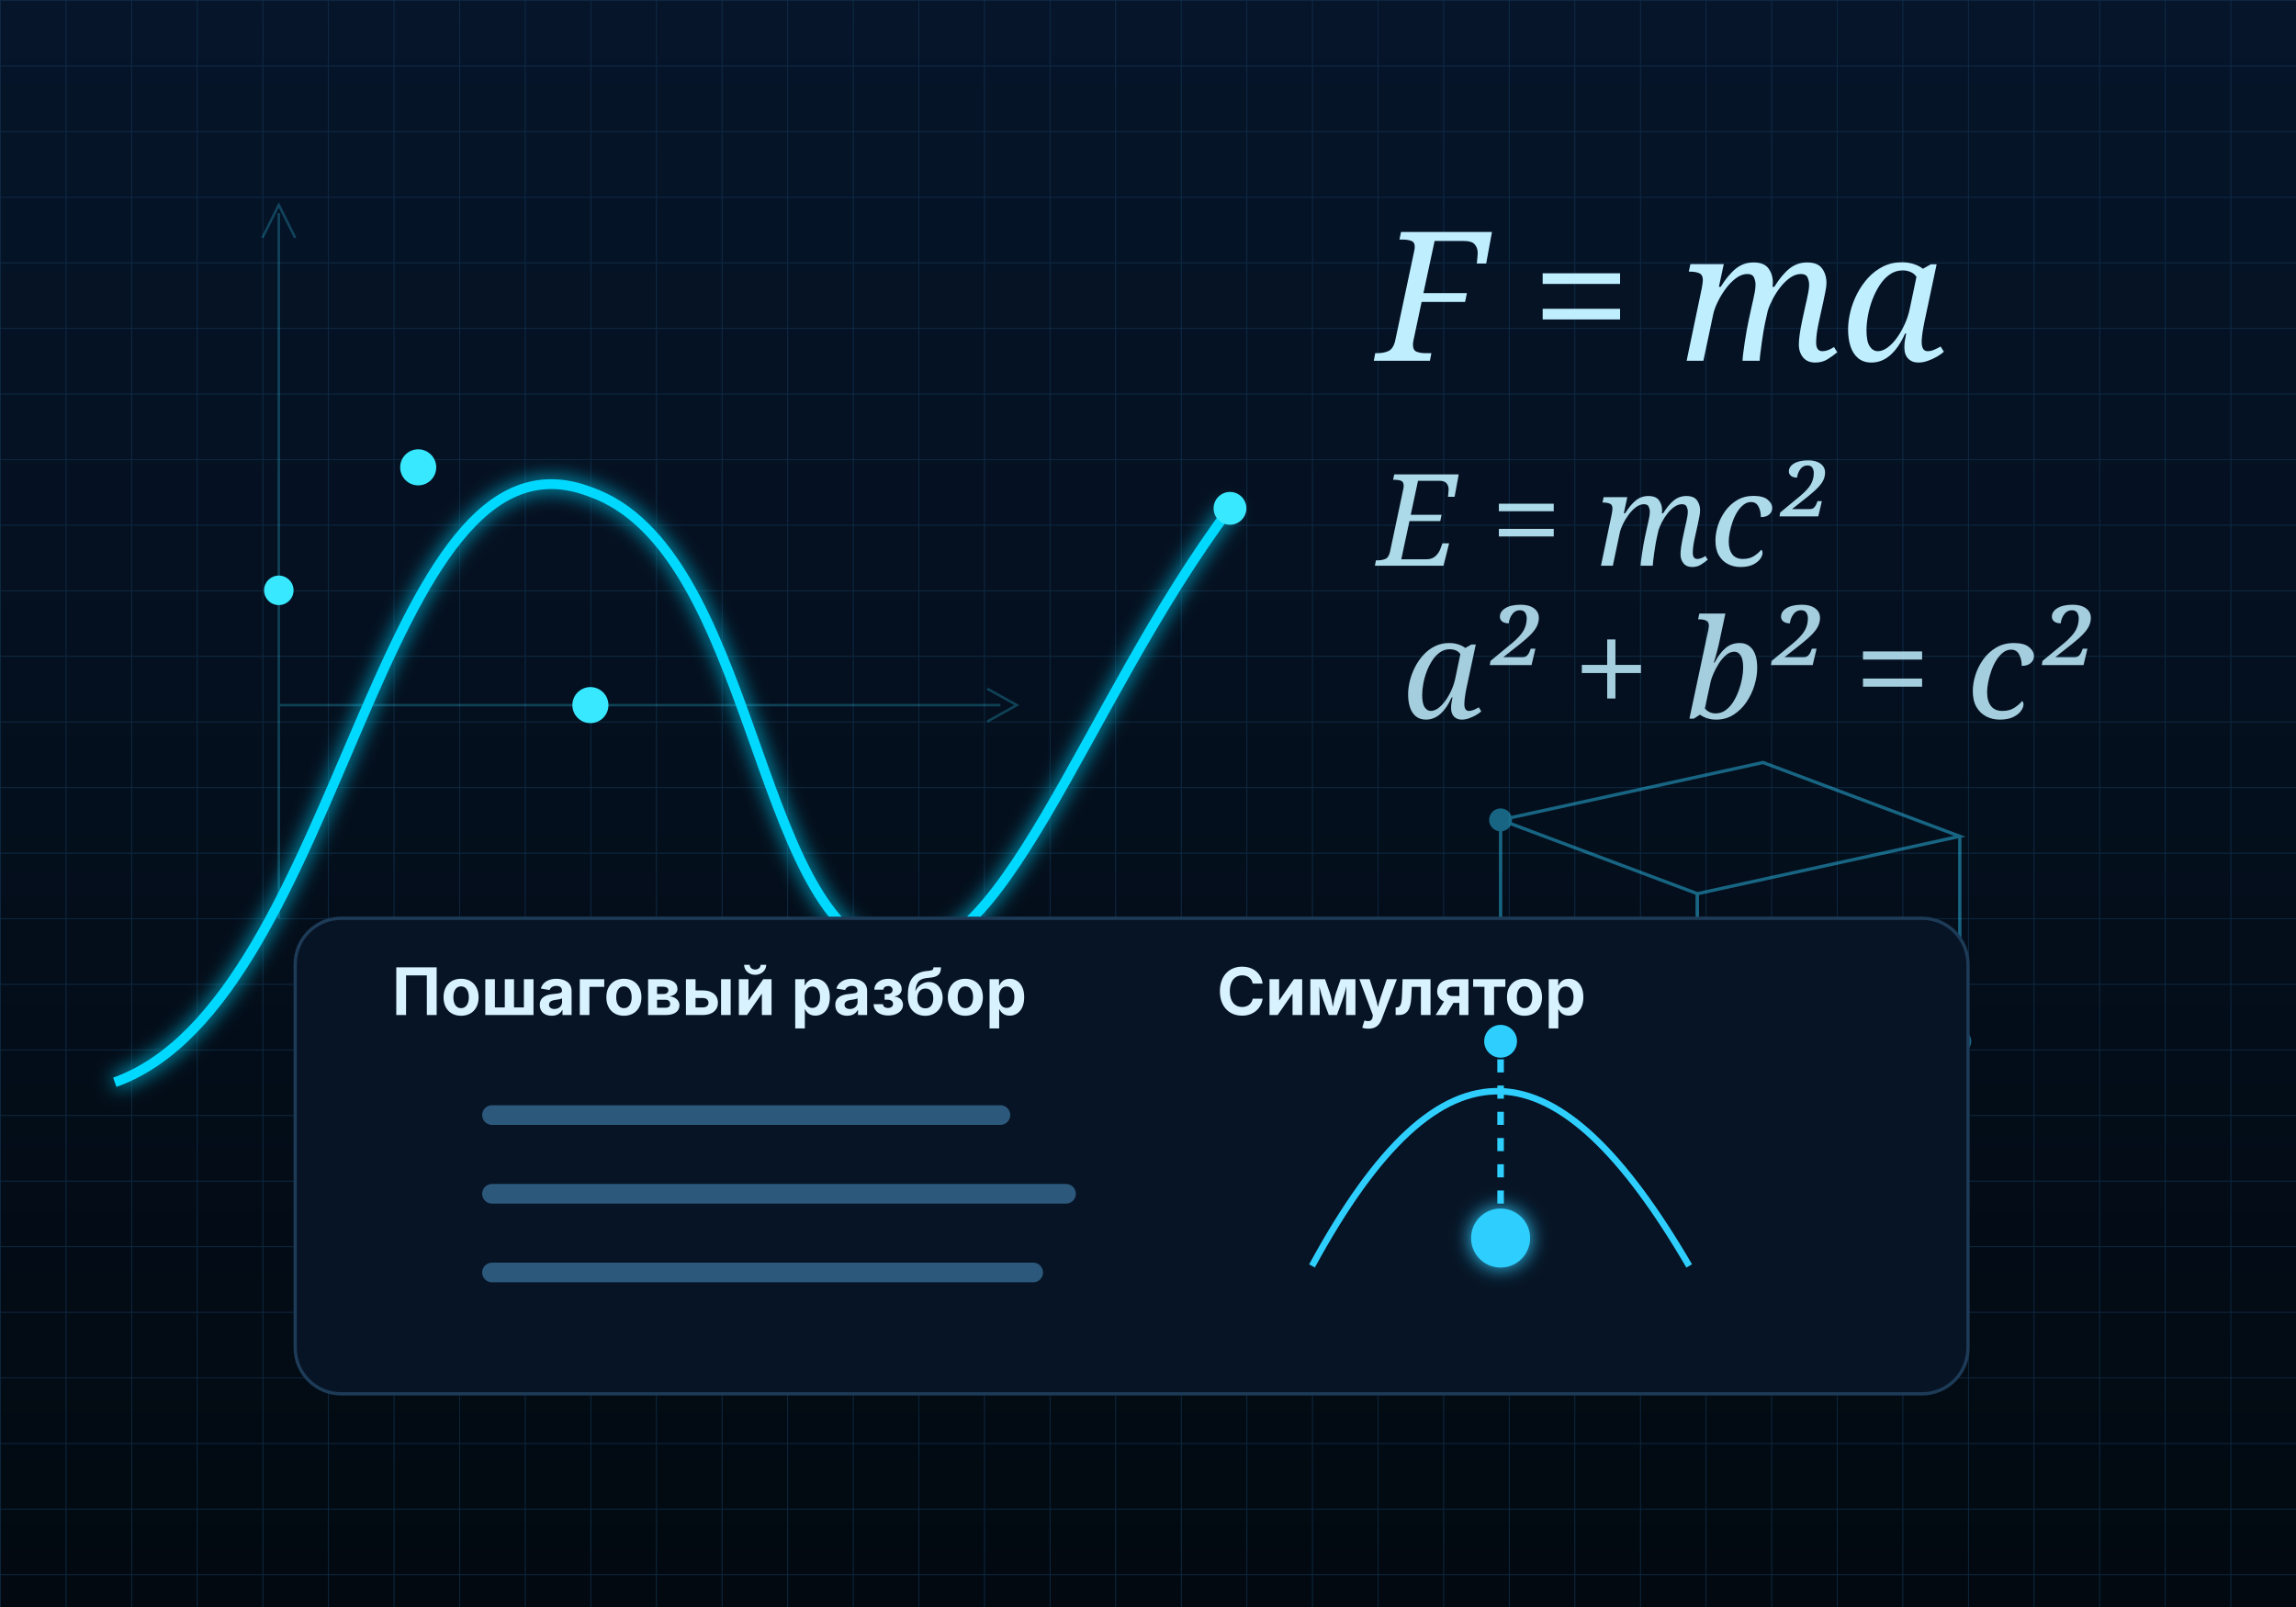
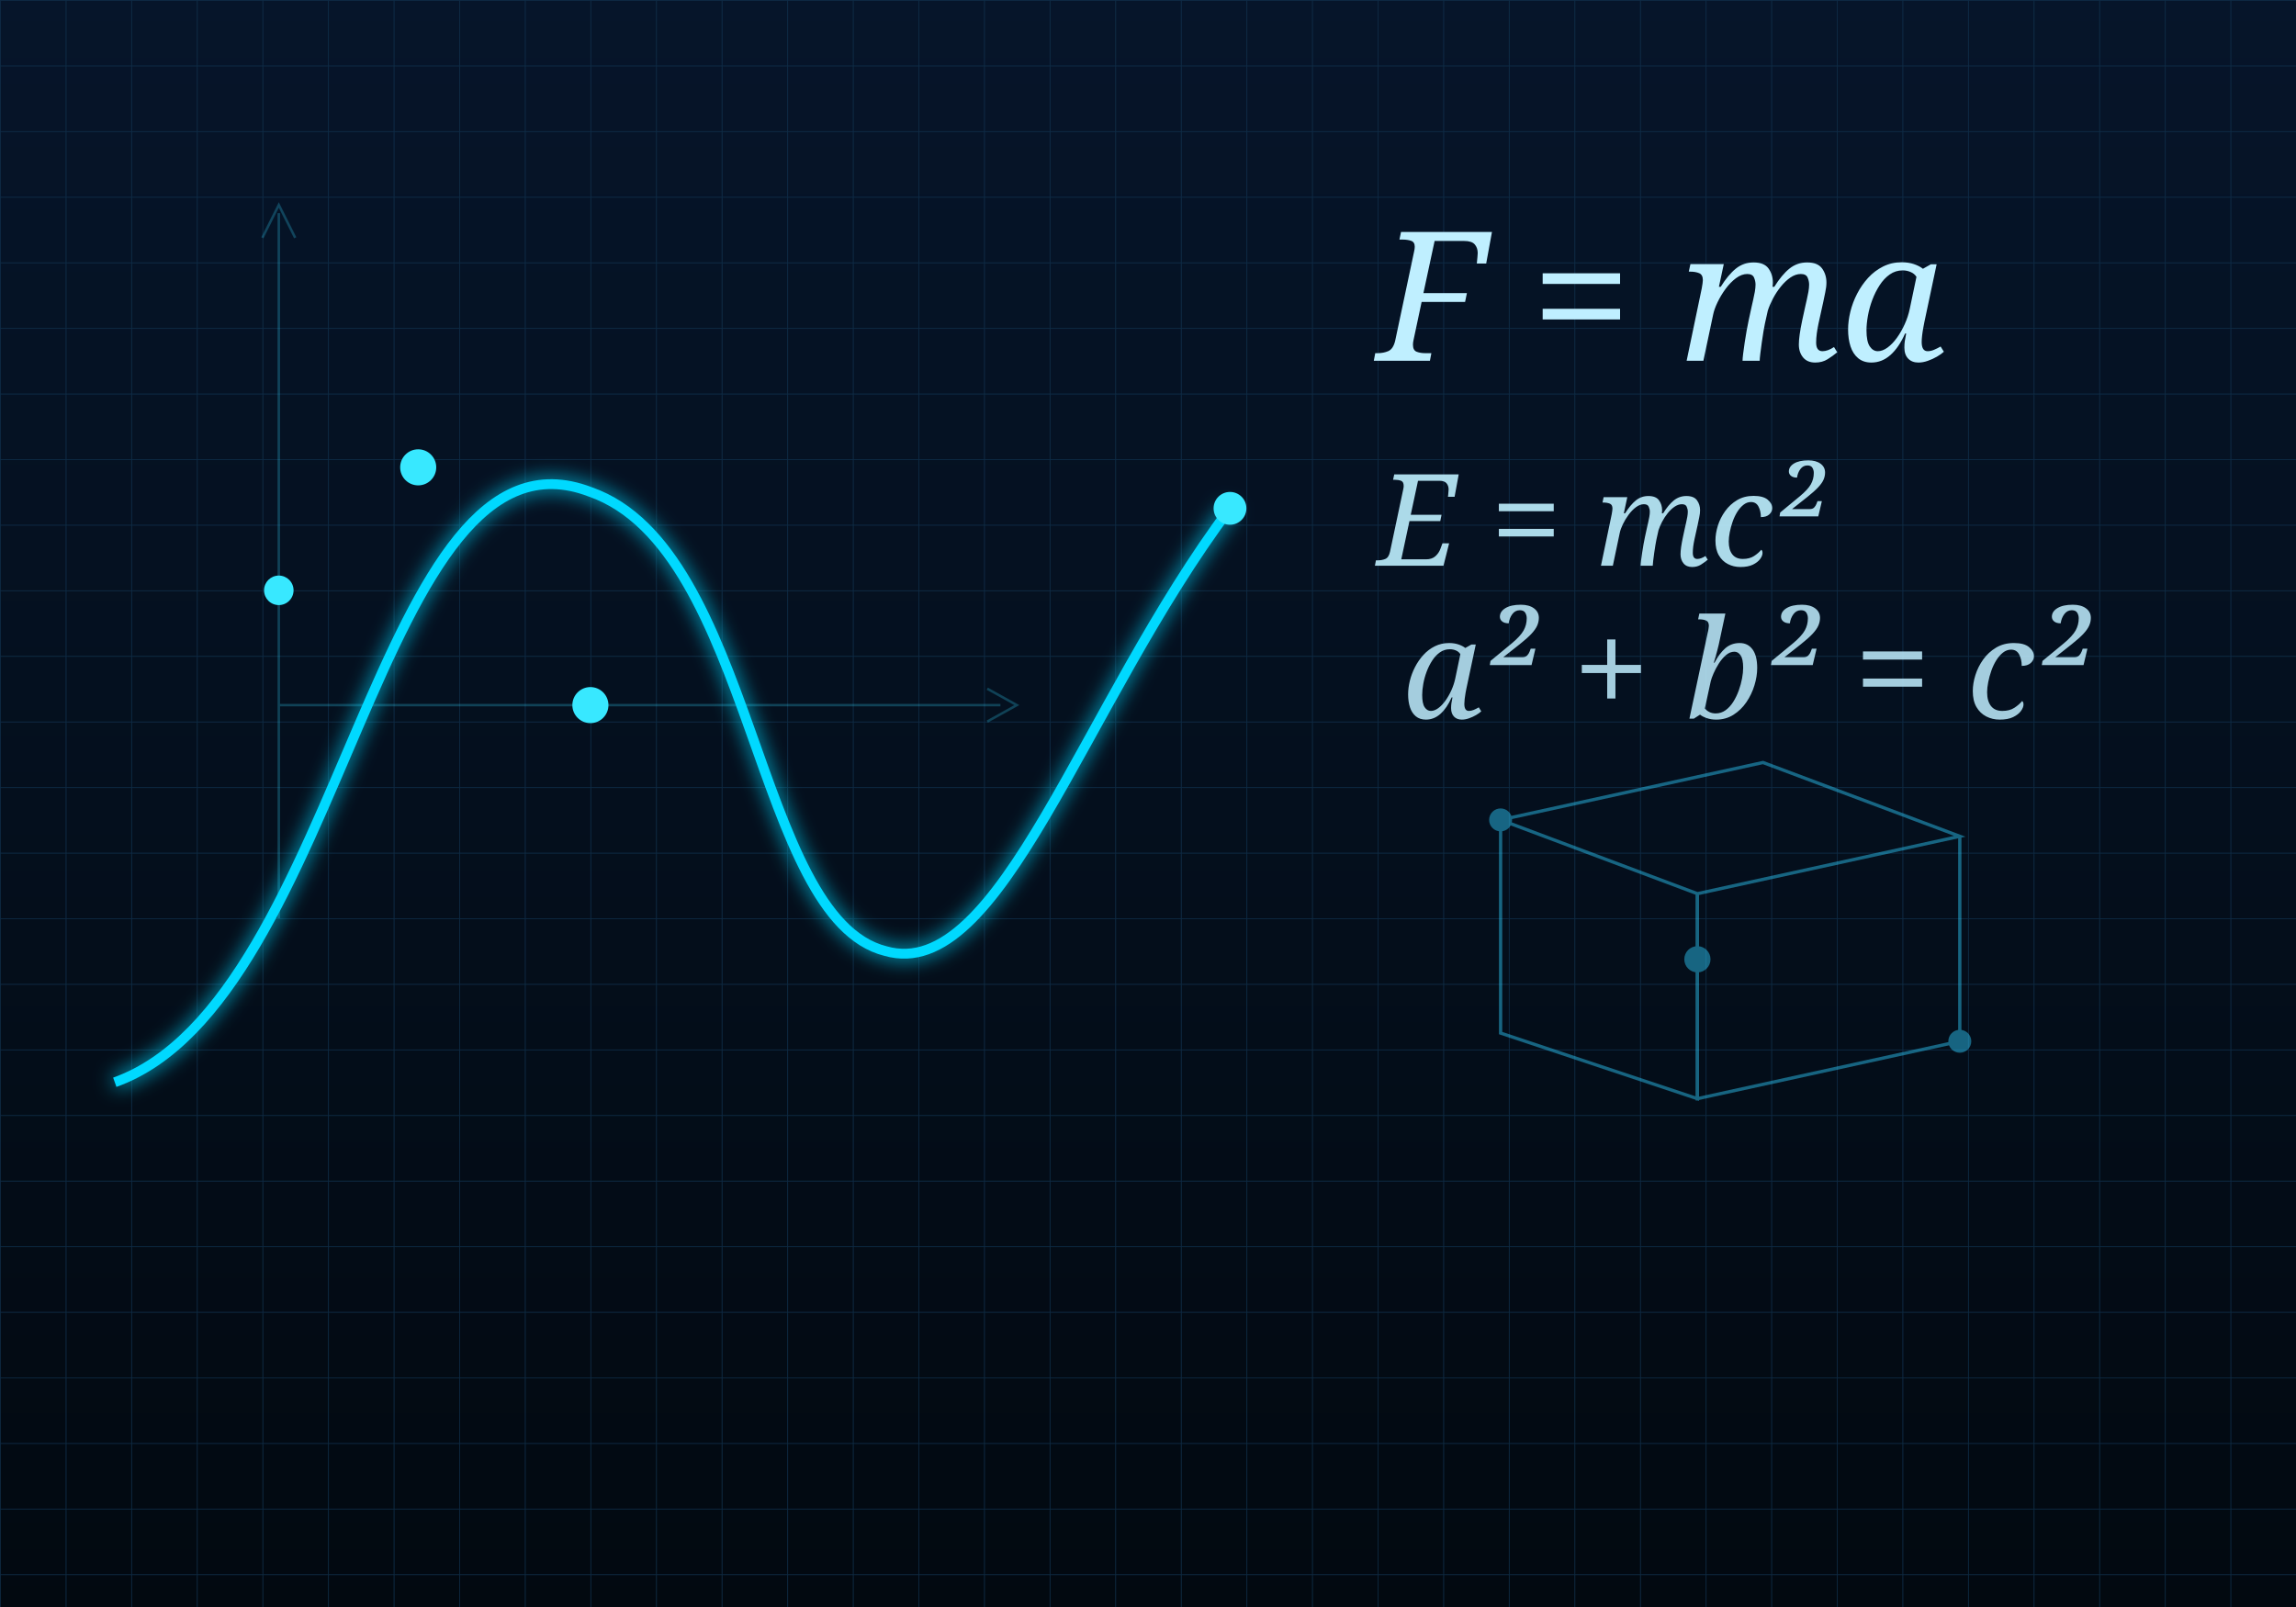
<svg xmlns="http://www.w3.org/2000/svg" width="1400" height="980" viewBox="0 0 1400 980" fill="none">
  <defs>
    <linearGradient id="bg" x1="0" y1="0" x2="0" y2="1">
      <stop offset="0" stop-color="#06152a" />
      <stop offset="1" stop-color="#020910" />
    </linearGradient>
    <filter id="glow" x="-50%" y="-50%" width="200%" height="200%">
      <feGaussianBlur stdDeviation="6" result="blur" />
      <feMerge>
        <feMergeNode in="blur" />
        <feMergeNode in="SourceGraphic" />
      </feMerge>
    </filter>
    <pattern id="grid" width="40" height="40" patternUnits="userSpaceOnUse">
      <path d="M 40 0 L 0 0 0 40" stroke="#10304c" stroke-width="1" />
    </pattern>
  </defs>
  <rect width="1400" height="980" fill="url(#bg)" />
  <rect width="1400" height="980" fill="url(#grid)" opacity="0.8" />
  <g opacity="0.25" stroke="#32d8ff" stroke-width="1.5">
    <line x1="170" y1="130" x2="170" y2="560" />
    <line x1="170" y1="430" x2="610" y2="430" />
    <path d="M602 420L620 430L602 440" />
    <path d="M160 145L170 125L180 145" />
  </g>
  <path d="M70 660 C210 610,230 250,360 300 C460 335,460 560,540 580 C610 600,660 430,750 310" stroke="#00d9ff" stroke-width="6" fill="none" filter="url(#glow)" />
  <circle cx="170" cy="360" r="9" fill="#38e8ff" />
  <circle cx="255" cy="285" r="11" fill="#38e8ff" />
  <circle cx="360" cy="430" r="11" fill="#38e8ff" />
  <circle cx="750" cy="310" r="10" fill="#38e8ff" />
  <g fill="#bfefff" font-family="Georgia, serif" font-style="italic">
    <text x="840" y="220" font-size="110">F = ma</text>
    <text x="840" y="345" font-size="78" opacity="0.9">E = mc²</text>
    <text x="855" y="438" font-size="84" opacity="0.85">a² + b² = c²</text>
  </g>
  <g transform="translate(915 500)" stroke="#2ecfff" stroke-width="2" opacity="0.45">
    <path d="M0 0 L160 -35 L280 10 L120 45 Z" />
    <path d="M0 0 L0 130 L120 170 L120 45" />
    <path d="M120 45 L120 170 L280 135 L280 10" />
    <circle cx="0" cy="0" r="6" fill="#2ecfff" />
    <circle cx="120" cy="85" r="7" fill="#2ecfff" />
    <circle cx="280" cy="135" r="6" fill="#2ecfff" />
  </g>
-   <g transform="translate(180 560)">
-     <rect x="0" y="0" width="1020" height="290" rx="28" fill="#071425" stroke="#1d3b57" stroke-width="2" />
-     <text x="59" y="59" fill="#d8f3ff" font-size="40" font-family="Inter, Arial" font-weight="700">Пошаговый разбор</text>
-     <text x="562" y="59" fill="#d8f3ff" font-size="40" font-family="Inter, Arial" font-weight="700">Симулятор</text>
-     <g stroke="#2f5f84" stroke-width="12" stroke-linecap="round" opacity="0.9">
-       <line x1="120" y1="120" x2="430" y2="120" />
-       <line x1="120" y1="168" x2="470" y2="168" />
-       <line x1="120" y1="216" x2="450" y2="216" />
-     </g>
-     <g stroke="#2ecfff" stroke-width="4" fill="none">
-       <path d="M620 212 C700 65,770 75,850 212" />
-       <line x1="735" y1="70" x2="735" y2="184" stroke-dasharray="8 8" />
-     </g>
-     <circle cx="735" cy="75" r="10" fill="#2ecfff" />
-     <circle cx="735" cy="195" r="18" fill="#2ecfff" filter="url(#glow)" />
-   </g>
</svg>
